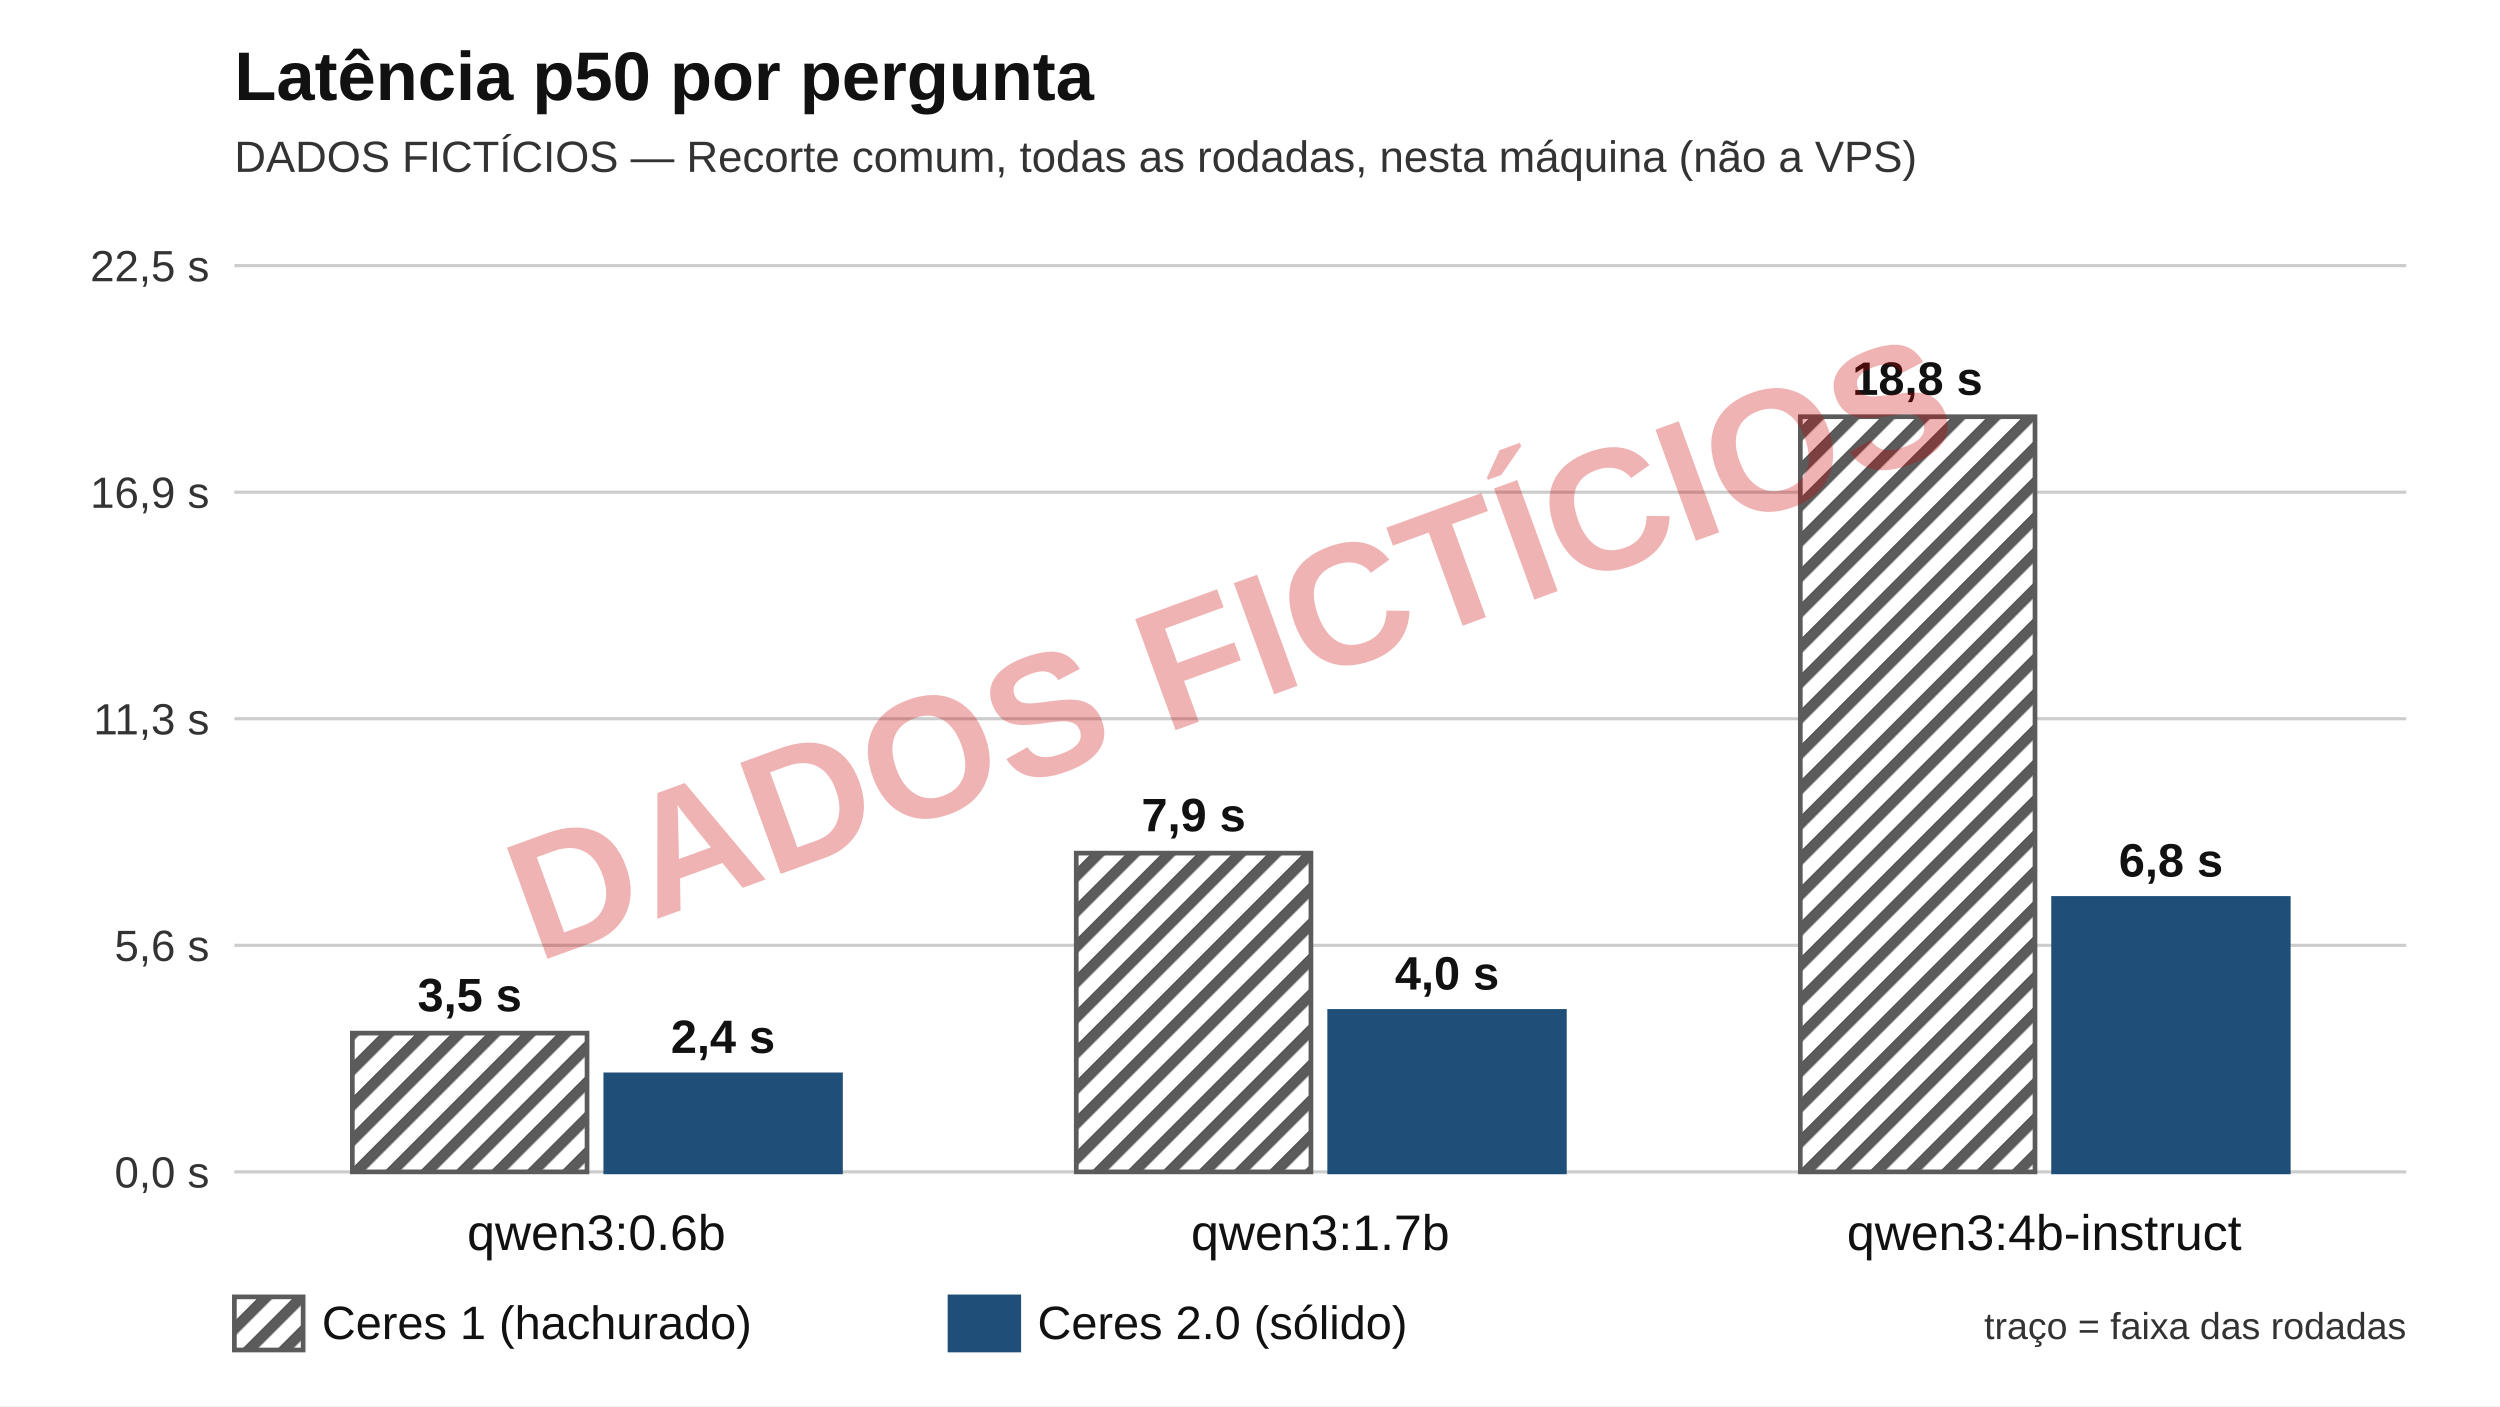
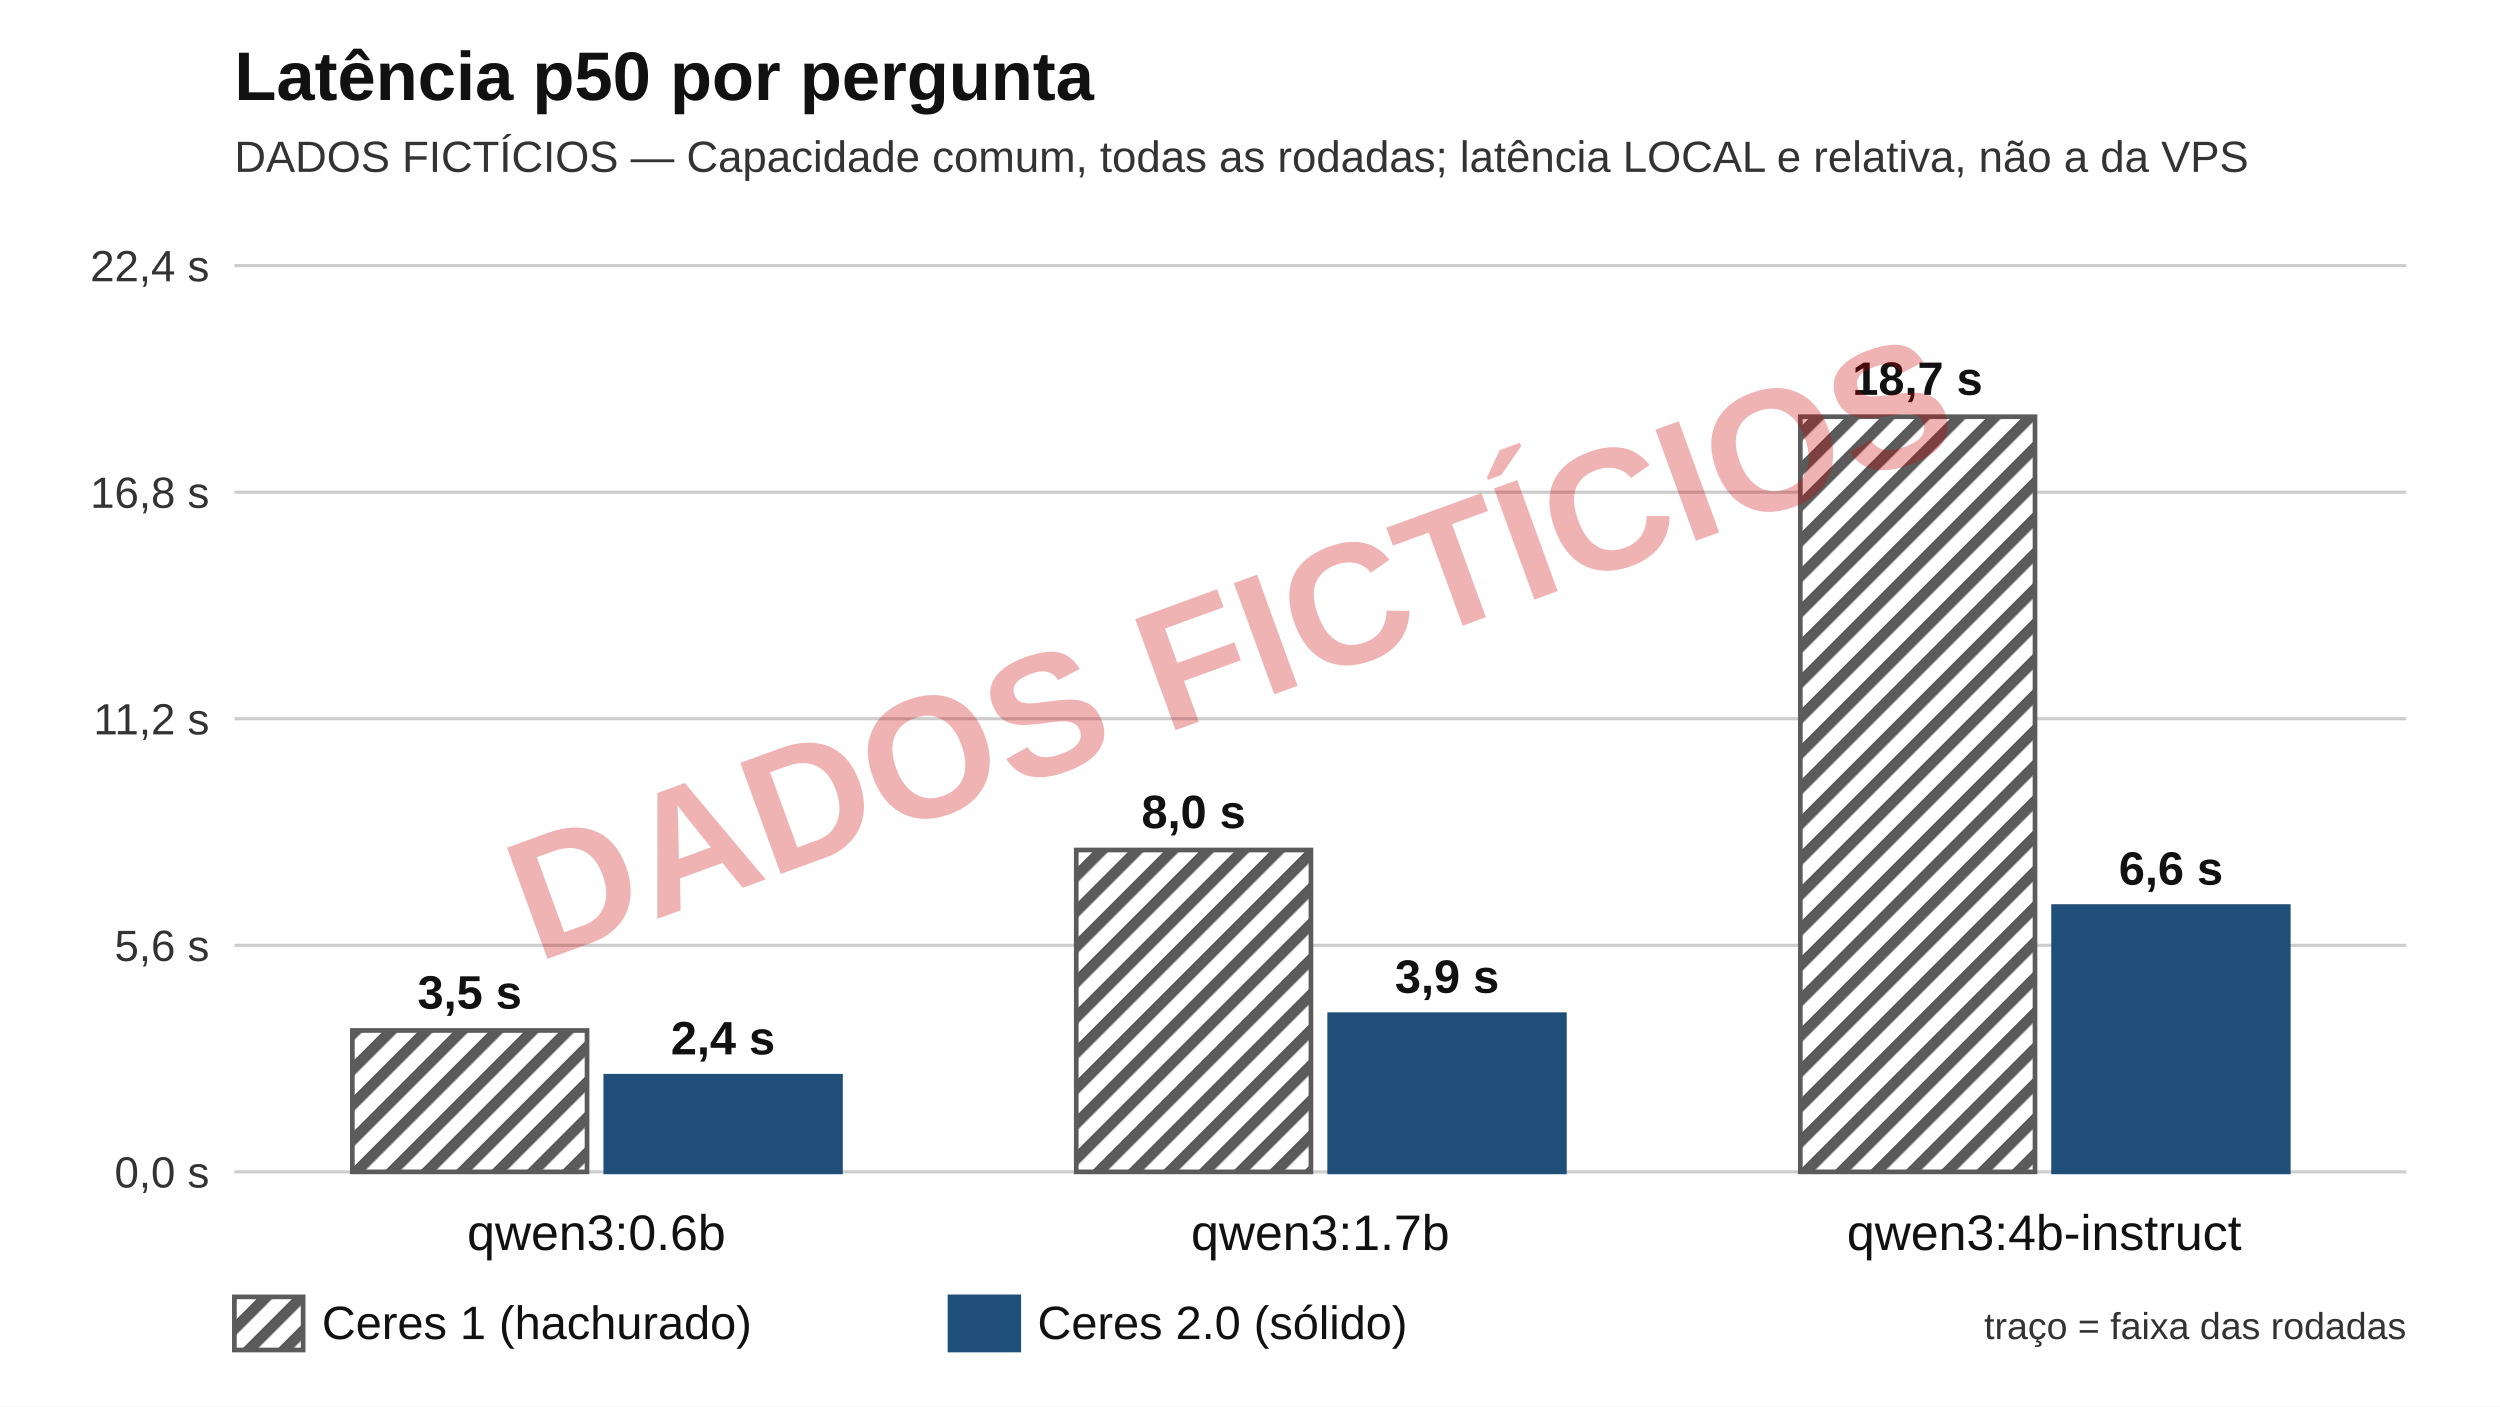
<svg xmlns="http://www.w3.org/2000/svg" viewBox="0 0 1600 900" width="1600" height="900" font-family="Arial, Helvetica, sans-serif" role="img" aria-label="Latência p50 por pergunta">
  <defs>
    <pattern id="hachura-diagonal" width="16" height="16" patternUnits="userSpaceOnUse" patternTransform="rotate(45)">
      <rect width="16" height="16" fill="#ffffff" />
      <rect width="7" height="16" fill="#5b5b5b" />
    </pattern>
    <pattern id="hachura-pontos" width="14" height="14" patternUnits="userSpaceOnUse">
      <rect width="14" height="14" fill="#ffffff" />
      <circle cx="7" cy="7" r="4" fill="#7a4b00" />
    </pattern>
  </defs>
  <rect width="1600" height="900" fill="#ffffff" />
  <text x="150" y="64" font-size="44" font-weight="bold" fill="#111111">Latência p50 por pergunta</text>
-   <text x="150" y="110" font-size="28" fill="#333333">DADOS FICTÍCIOS — Recorte comum, todas as rodadas, nesta máquina (não a VPS)</text>
+   <text x="150" y="110" font-size="28" fill="#333333">DADOS FICTÍCIOS — Capacidade comum, todas as rodadas; latência LOCAL e relativa, não a da VPS</text>
  <line x1="150" y1="750.0" x2="1540" y2="750.0" stroke="#cccccc" stroke-width="2" />
  <text x="134" y="760.0" font-size="28" text-anchor="end" fill="#333333">0,0 s</text>
  <line x1="150" y1="605.0" x2="1540" y2="605.0" stroke="#cccccc" stroke-width="2" />
  <text x="134" y="615.0" font-size="28" text-anchor="end" fill="#333333">5,6 s</text>
  <line x1="150" y1="460.0" x2="1540" y2="460.0" stroke="#cccccc" stroke-width="2" />
-   <text x="134" y="470.0" font-size="28" text-anchor="end" fill="#333333">11,3 s</text>
+   <text x="134" y="470.0" font-size="28" text-anchor="end" fill="#333333">11,2 s</text>
  <line x1="150" y1="315.0" x2="1540" y2="315.0" stroke="#cccccc" stroke-width="2" />
-   <text x="134" y="325.0" font-size="28" text-anchor="end" fill="#333333">16,9 s</text>
+   <text x="134" y="325.0" font-size="28" text-anchor="end" fill="#333333">16,8 s</text>
  <line x1="150" y1="170.0" x2="1540" y2="170.0" stroke="#cccccc" stroke-width="2" />
-   <text x="134" y="180.0" font-size="28" text-anchor="end" fill="#333333">22,5 s</text>
+   <text x="134" y="180.0" font-size="28" text-anchor="end" fill="#333333">22,4 s</text>
  <text x="381.7" y="800" font-size="32" text-anchor="middle" fill="#111111">qwen3:0.6b</text>
-   <rect x="225.5" y="661.2" width="150.2" height="88.8" fill="url(#hachura-diagonal)" stroke="#5b5b5b" stroke-width="3" />
-   <text x="300.6" y="647.2" font-size="30" font-weight="bold" text-anchor="middle" fill="#111111">3,5 s</text>
-   <rect x="387.7" y="687.9" width="150.2" height="62.1" fill="#1f4e79" stroke="#1f4e79" stroke-width="3" />
-   <text x="462.7" y="673.9" font-size="30" font-weight="bold" text-anchor="middle" fill="#111111">2,4 s</text>
+   <rect x="225.5" y="659.5" width="150.2" height="90.5" fill="url(#hachura-diagonal)" stroke="#5b5b5b" stroke-width="3" />
+   <text x="300.6" y="645.5" font-size="30" font-weight="bold" text-anchor="middle" fill="#111111">3,5 s</text>
+   <rect x="387.7" y="688.8" width="150.2" height="61.2" fill="#1f4e79" stroke="#1f4e79" stroke-width="3" />
+   <text x="462.7" y="674.8" font-size="30" font-weight="bold" text-anchor="middle" fill="#111111">2,4 s</text>
  <text x="845.0" y="800" font-size="32" text-anchor="middle" fill="#111111">qwen3:1.7b</text>
-   <rect x="688.8" y="546.0" width="150.2" height="204.0" fill="url(#hachura-diagonal)" stroke="#5b5b5b" stroke-width="3" />
-   <text x="763.9" y="532.0" font-size="30" font-weight="bold" text-anchor="middle" fill="#111111">7,9 s</text>
-   <rect x="851.0" y="647.3" width="150.2" height="102.7" fill="#1f4e79" stroke="#1f4e79" stroke-width="3" />
-   <text x="926.1" y="633.3" font-size="30" font-weight="bold" text-anchor="middle" fill="#111111">4,0 s</text>
+   <rect x="688.8" y="544.0" width="150.2" height="206.0" fill="url(#hachura-diagonal)" stroke="#5b5b5b" stroke-width="3" />
+   <text x="763.9" y="530.0" font-size="30" font-weight="bold" text-anchor="middle" fill="#111111">8,0 s</text>
+   <rect x="851.0" y="649.4" width="150.2" height="100.6" fill="#1f4e79" stroke="#1f4e79" stroke-width="3" />
+   <text x="926.1" y="635.4" font-size="30" font-weight="bold" text-anchor="middle" fill="#111111">3,9 s</text>
  <text x="1308.3" y="800" font-size="32" text-anchor="middle" fill="#111111">qwen3:4b-instruct</text>
  <rect x="1152.2" y="266.7" width="150.2" height="483.3" fill="url(#hachura-diagonal)" stroke="#5b5b5b" stroke-width="3" />
-   <text x="1227.2" y="252.7" font-size="30" font-weight="bold" text-anchor="middle" fill="#111111">18,8 s</text>
-   <rect x="1314.3" y="575.0" width="150.2" height="175.0" fill="#1f4e79" stroke="#1f4e79" stroke-width="3" />
-   <text x="1389.4" y="561.0" font-size="30" font-weight="bold" text-anchor="middle" fill="#111111">6,8 s</text>
+   <text x="1227.2" y="252.7" font-size="30" font-weight="bold" text-anchor="middle" fill="#111111">18,7 s</text>
+   <rect x="1314.3" y="580.2" width="150.2" height="169.8" fill="#1f4e79" stroke="#1f4e79" stroke-width="3" />
+   <text x="1389.4" y="566.2" font-size="30" font-weight="bold" text-anchor="middle" fill="#111111">6,6 s</text>
  <rect x="150" y="830" width="44" height="34" fill="url(#hachura-diagonal)" stroke="#5b5b5b" stroke-width="3" />
  <text x="206" y="857" font-size="30" fill="#111111">Ceres 1 (hachurado)</text>
  <rect x="608" y="830" width="44" height="34" fill="#1f4e79" stroke="#1f4e79" stroke-width="3" />
  <text x="664" y="857" font-size="30" fill="#111111">Ceres 2.0 (sólido)</text>
  <text x="1540" y="857" font-size="24" text-anchor="end" fill="#333333">traço = faixa das rodadas</text>
  <text x="800.0" y="450.0" font-size="110" font-weight="bold" fill="#cc0000" fill-opacity="0.30" text-anchor="middle" transform="rotate(-20 800.0 450.0)">DADOS FICTÍCIOS</text>
</svg>
